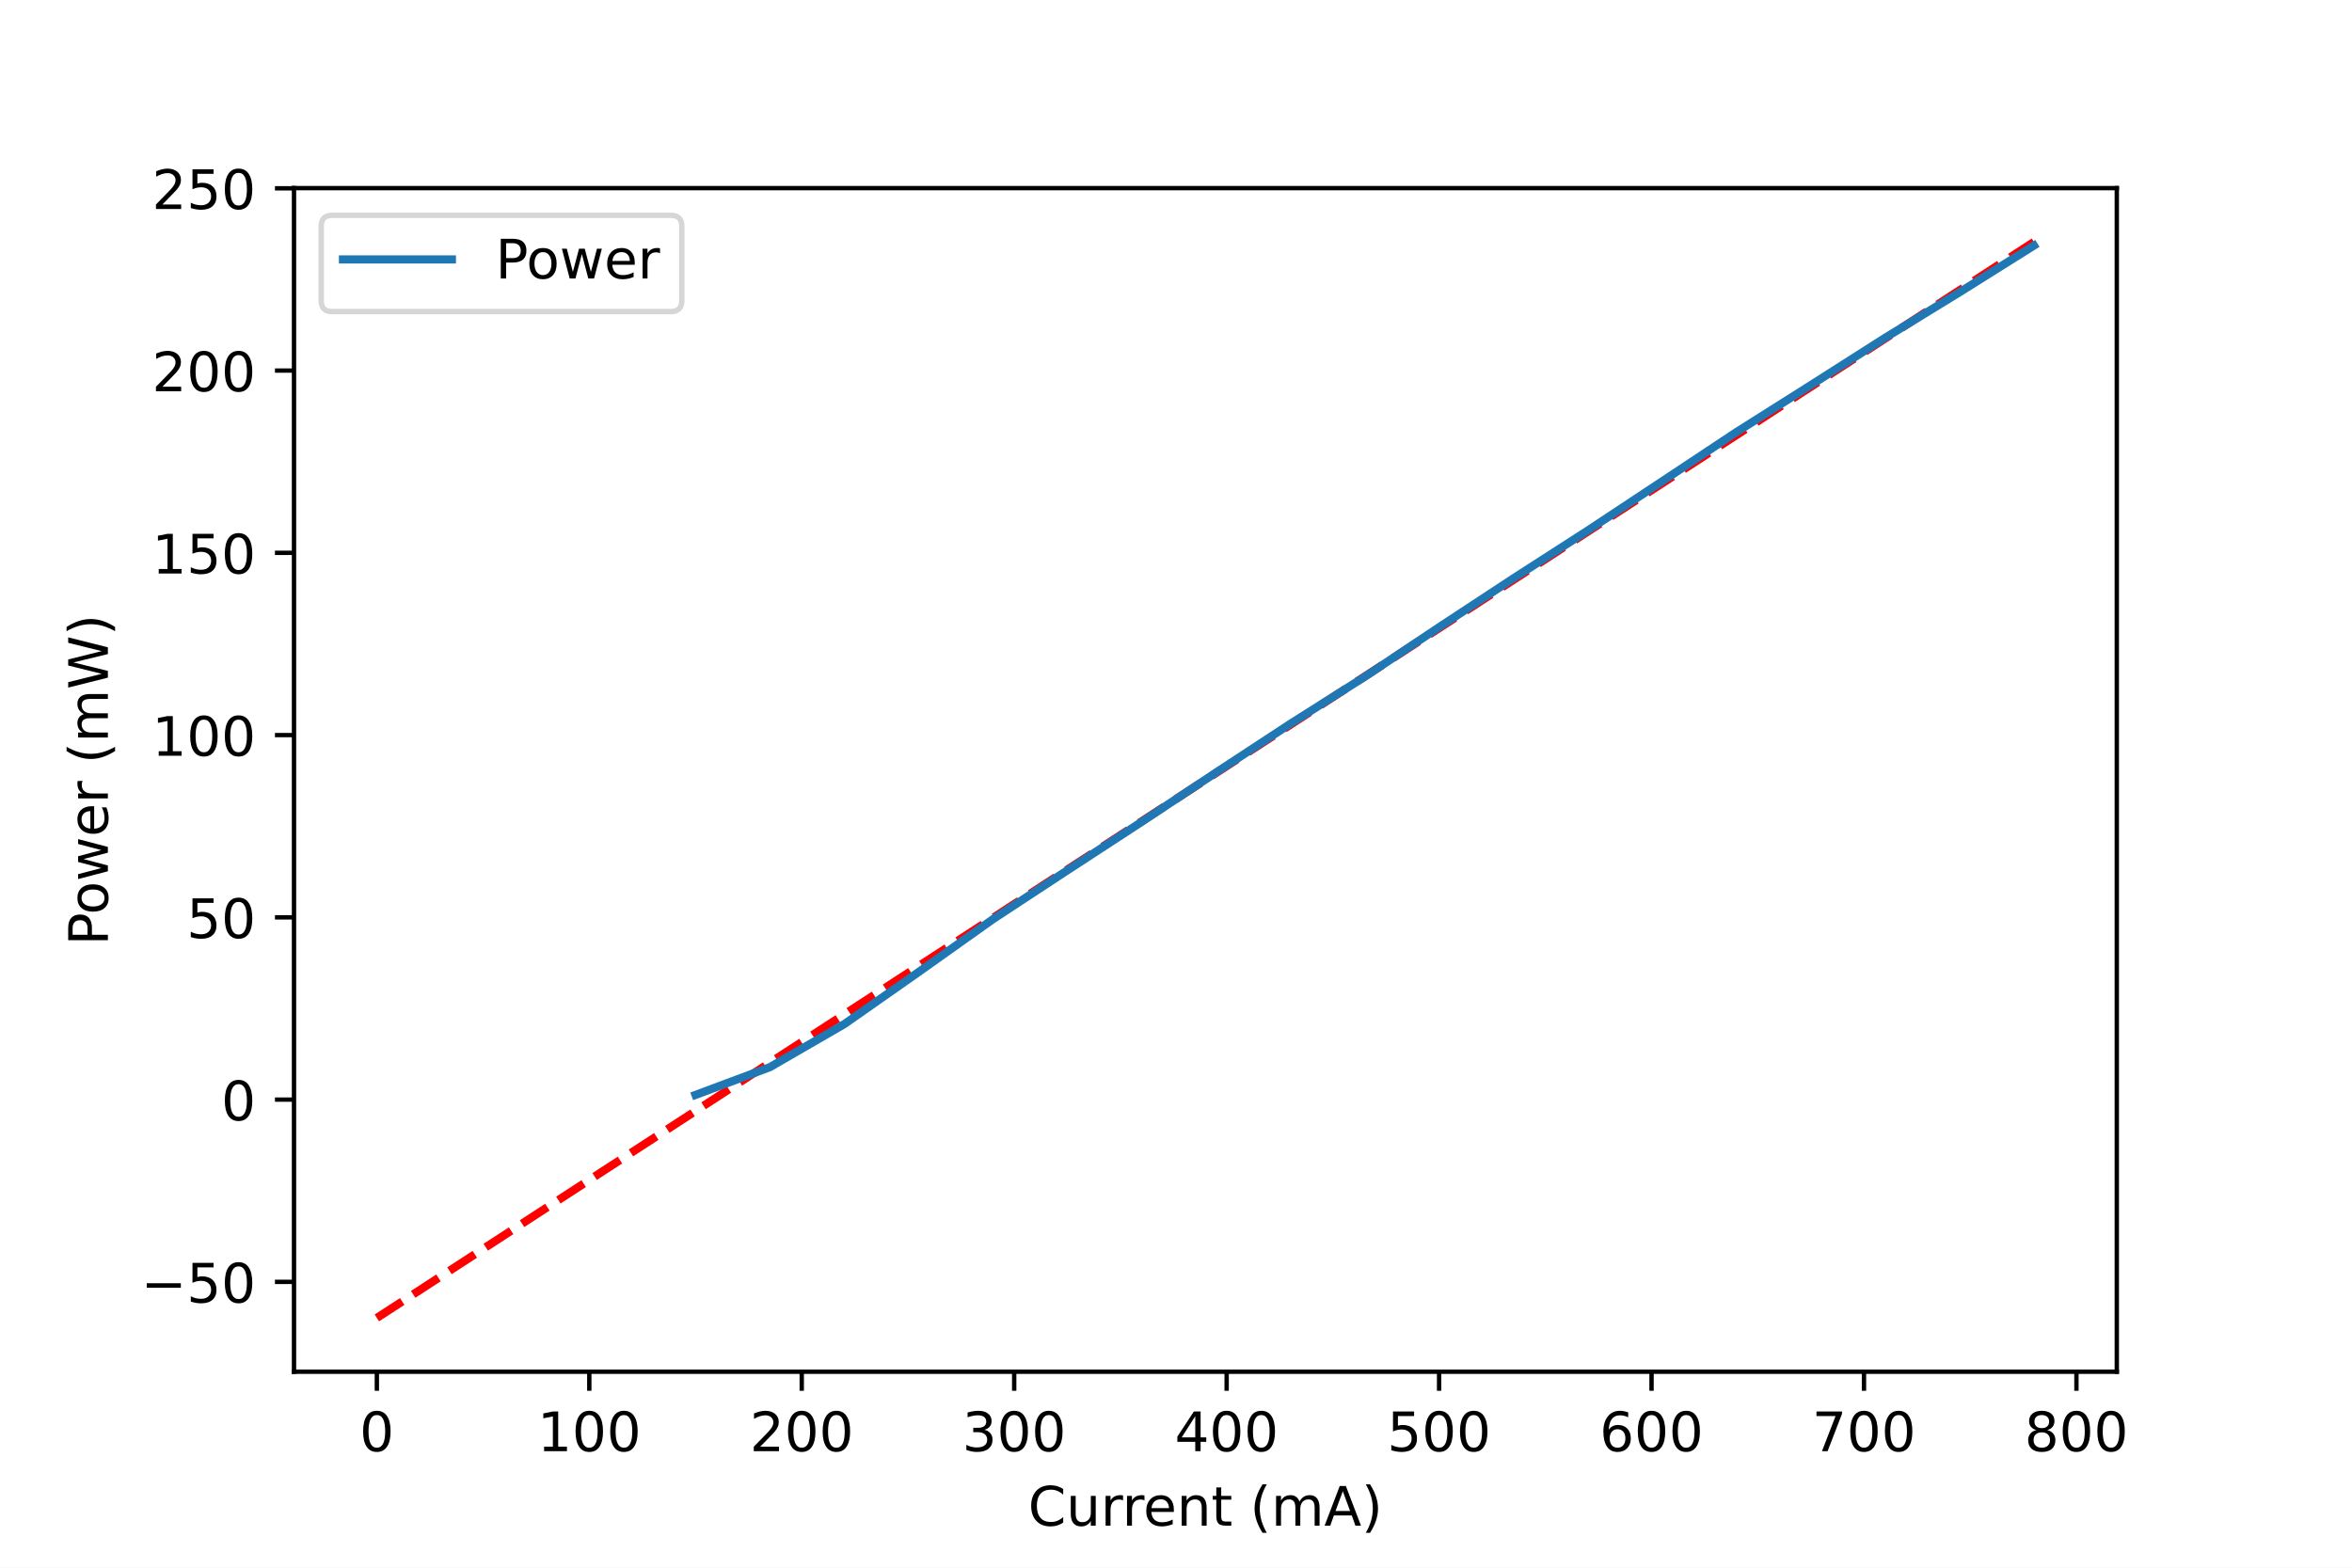
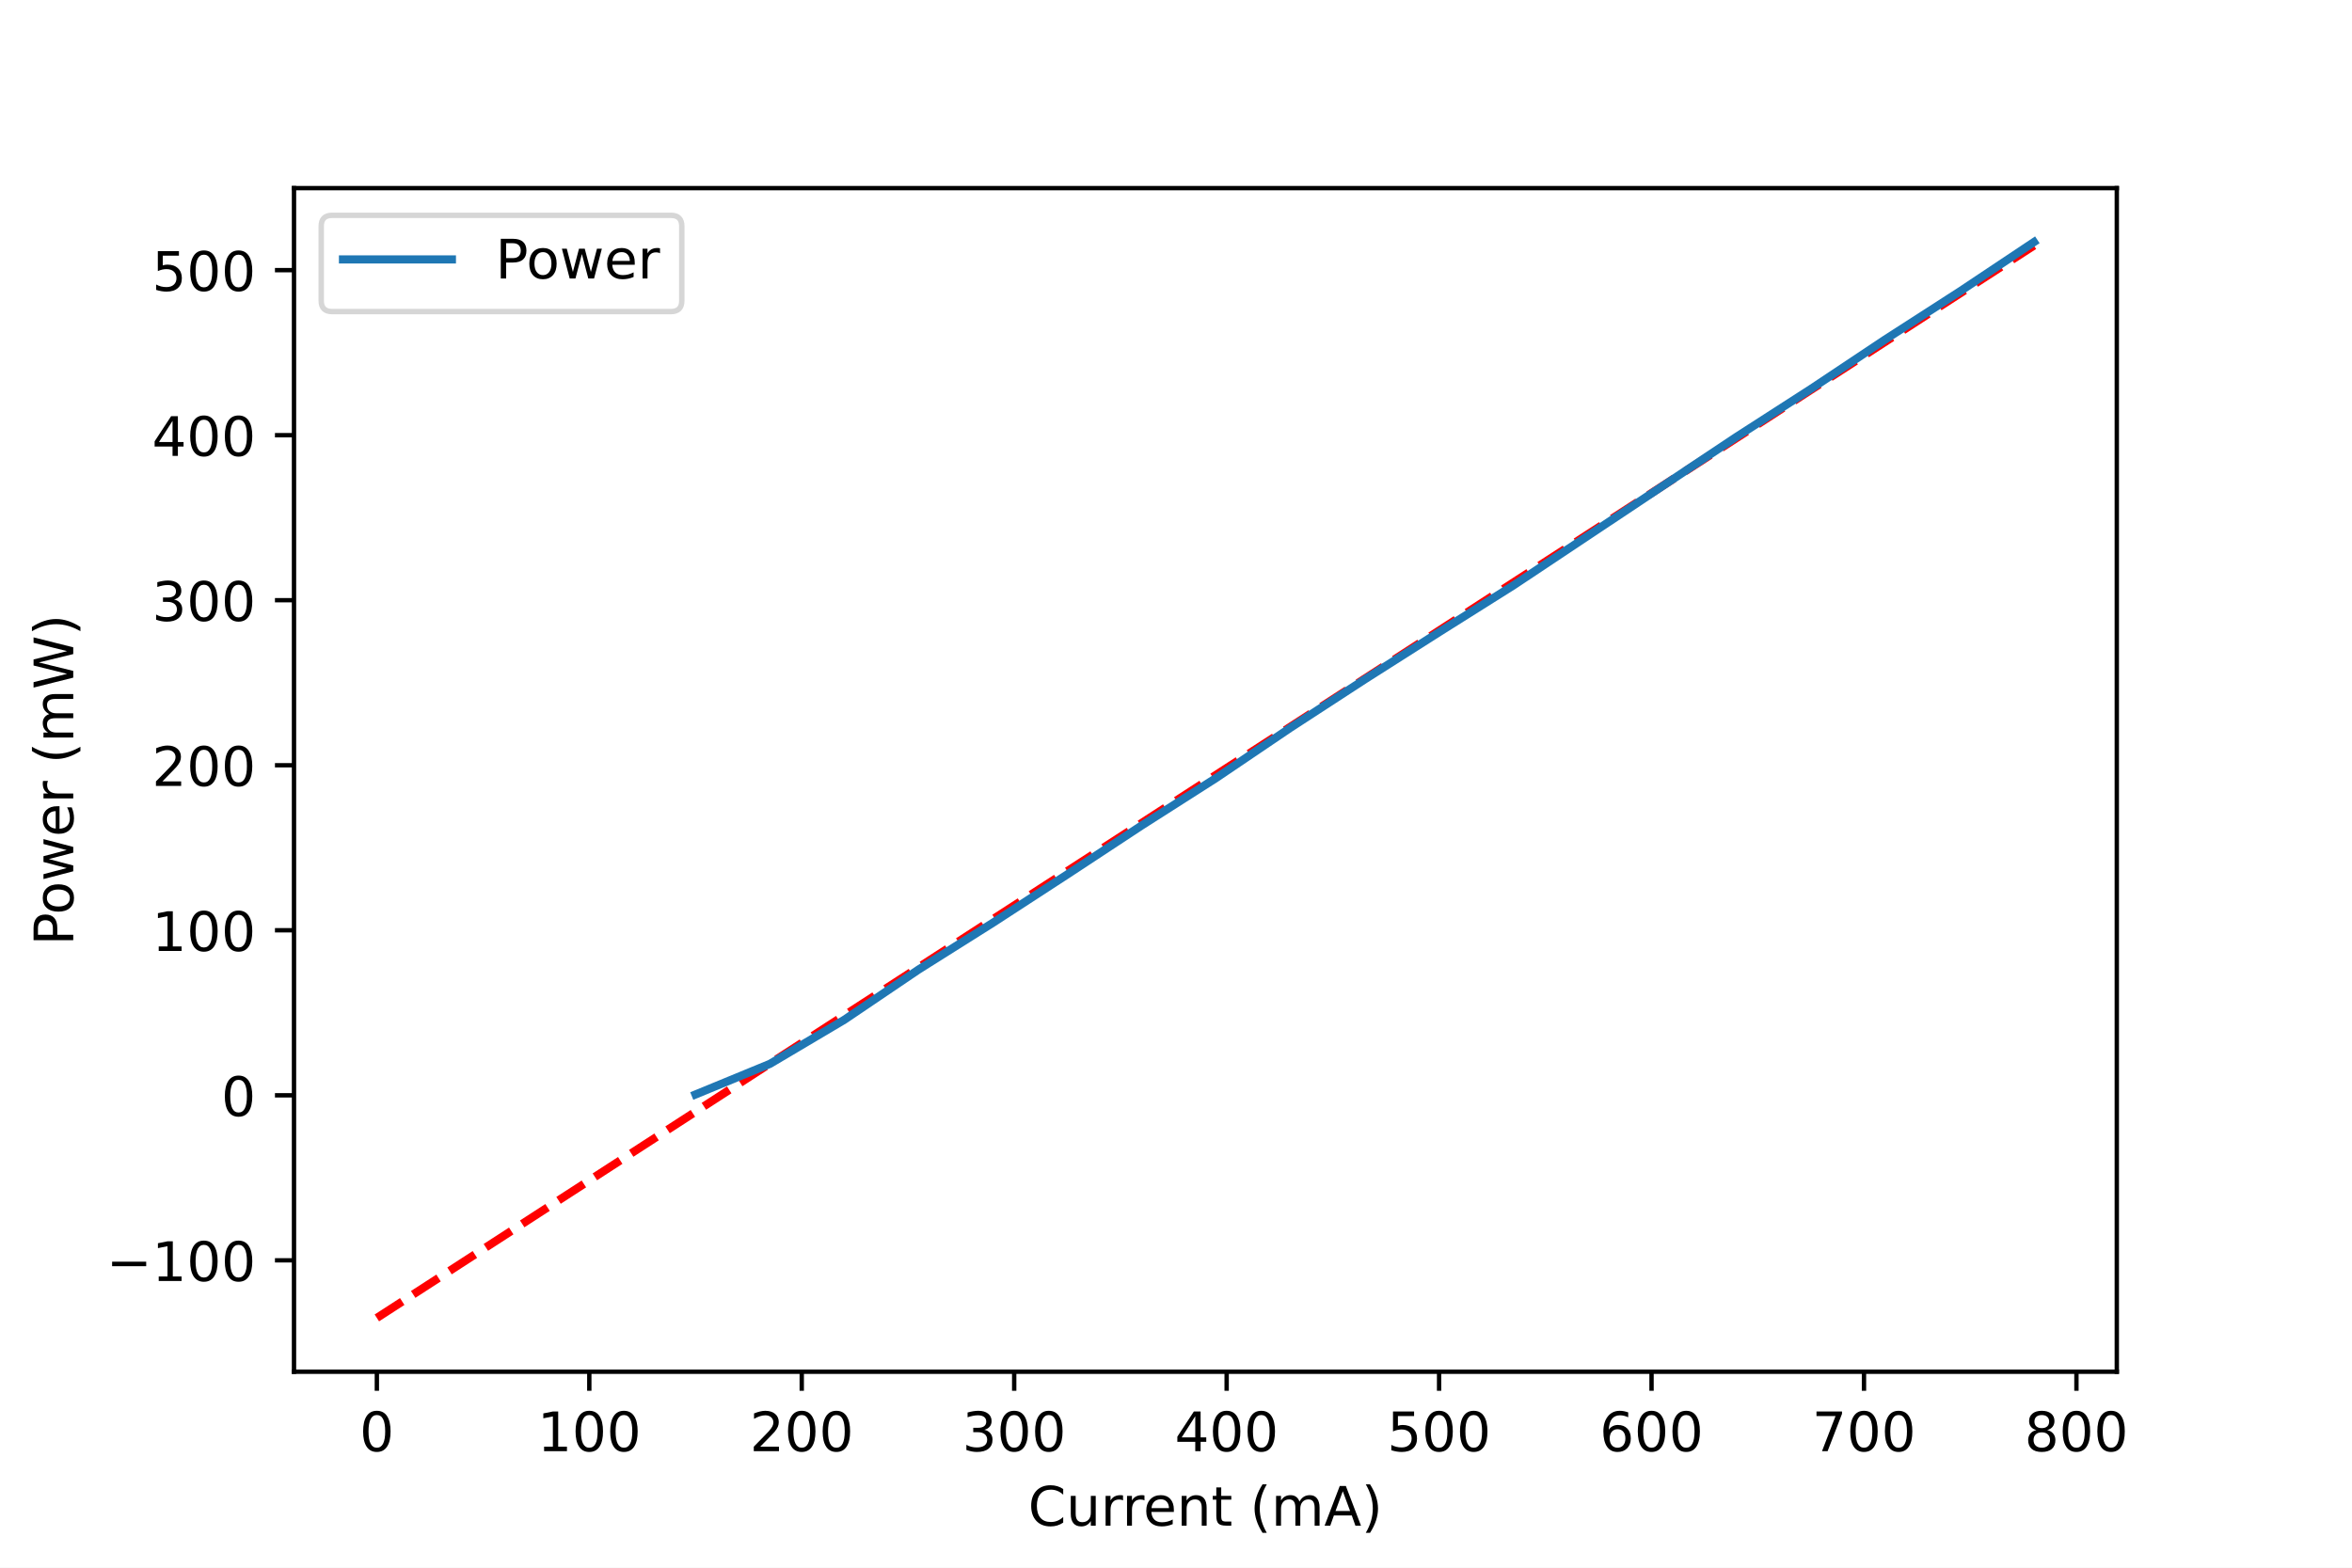
<svg xmlns="http://www.w3.org/2000/svg" xmlns:xlink="http://www.w3.org/1999/xlink" width="432pt" height="288pt" viewBox="0 0 432 288" version="1.1">
  <defs>
    <style type="text/css">*{stroke-linejoin: round; stroke-linecap: butt}</style>
  </defs>
  <g id="figure_1">
    <g id="patch_1">
      <path d="M 0 288  L 432 288  L 432 0  L 0 0  z " style="fill: #ffffff" />
    </g>
    <g id="axes_1">
      <g id="patch_2">
        <path d="M 54 252  L 388.8 252  L 388.8 34.56  L 54 34.56  z " style="fill: #ffffff" />
      </g>
      <g id="matplotlib.axis_1">
        <g id="xtick_1">
          <g id="line2d_1">
            <defs>
-               <path id="mfcd61e8015" d="M 0 0  L 0 3.5  " style="stroke: #000000; stroke-width: 0.8" />
+               <path id="ma214147f30" d="M 0 0  L 0 3.5  " style="stroke: #000000; stroke-width: 0.8" />
            </defs>
            <g>
-               <use xlink:href="#mfcd61e8015" x="69.218" y="252" style="stroke: #000000; stroke-width: 0.8" />
+               <use xlink:href="#ma214147f30" x="69.218" y="252" style="stroke: #000000; stroke-width: 0.8" />
            </g>
          </g>
          <g id="text_1">
            <g transform="translate(66.03693 266.5984)scale(0.1 -0.1)">
              <defs>
                <path id="DejaVuSans-30" d="M 2034 4250  Q 1547 4250 1301 3770  Q 1056 3291 1056 2328  Q 1056 1369 1301 889  Q 1547 409 2034 409  Q 2525 409 2770 889  Q 3016 1369 3016 2328  Q 3016 3291 2770 3770  Q 2525 4250 2034 4250  z M 2034 4750  Q 2819 4750 3233 4129  Q 3647 3509 3647 2328  Q 3647 1150 3233 529  Q 2819 -91 2034 -91  Q 1250 -91 836 529  Q 422 1150 422 2328  Q 422 3509 836 4129  Q 1250 4750 2034 4750  z " transform="scale(0.015625)" />
              </defs>
              <use xlink:href="#DejaVuSans-30" />
            </g>
          </g>
        </g>
        <g id="xtick_2">
          <g id="line2d_2">
            <g>
-               <use xlink:href="#mfcd61e8015" x="108.239" y="252" style="stroke: #000000; stroke-width: 0.8" />
+               <use xlink:href="#ma214147f30" x="108.239" y="252" style="stroke: #000000; stroke-width: 0.8" />
            </g>
          </g>
          <g id="text_2">
            <g transform="translate(98.69541 266.5984)scale(0.1 -0.1)">
              <defs>
                <path id="DejaVuSans-31" d="M 794 531  L 1825 531  L 1825 4091  L 703 3866  L 703 4441  L 1819 4666  L 2450 4666  L 2450 531  L 3481 531  L 3481 0  L 794 0  L 794 531  z " transform="scale(0.015625)" />
              </defs>
              <use xlink:href="#DejaVuSans-31" />
              <use xlink:href="#DejaVuSans-30" x="63.623" />
              <use xlink:href="#DejaVuSans-30" x="127.246" />
            </g>
          </g>
        </g>
        <g id="xtick_3">
          <g id="line2d_3">
            <g>
-               <use xlink:href="#mfcd61e8015" x="147.26" y="252" style="stroke: #000000; stroke-width: 0.8" />
+               <use xlink:href="#ma214147f30" x="147.26" y="252" style="stroke: #000000; stroke-width: 0.8" />
            </g>
          </g>
          <g id="text_3">
            <g transform="translate(137.7164 266.5984)scale(0.1 -0.1)">
              <defs>
                <path id="DejaVuSans-32" d="M 1228 531  L 3431 531  L 3431 0  L 469 0  L 469 531  Q 828 903 1448 1529  Q 2069 2156 2228 2338  Q 2531 2678 2651 2914  Q 2772 3150 2772 3378  Q 2772 3750 2511 3984  Q 2250 4219 1831 4219  Q 1534 4219 1204 4116  Q 875 4013 500 3803  L 500 4441  Q 881 4594 1212 4672  Q 1544 4750 1819 4750  Q 2544 4750 2975 4387  Q 3406 4025 3406 3419  Q 3406 3131 3298 2873  Q 3191 2616 2906 2266  Q 2828 2175 2409 1742  Q 1991 1309 1228 531  z " transform="scale(0.015625)" />
              </defs>
              <use xlink:href="#DejaVuSans-32" />
              <use xlink:href="#DejaVuSans-30" x="63.623" />
              <use xlink:href="#DejaVuSans-30" x="127.246" />
            </g>
          </g>
        </g>
        <g id="xtick_4">
          <g id="line2d_4">
            <g>
-               <use xlink:href="#mfcd61e8015" x="186.281" y="252" style="stroke: #000000; stroke-width: 0.8" />
+               <use xlink:href="#ma214147f30" x="186.281" y="252" style="stroke: #000000; stroke-width: 0.8" />
            </g>
          </g>
          <g id="text_4">
            <g transform="translate(176.7374 266.5984)scale(0.1 -0.1)">
              <defs>
                <path id="DejaVuSans-33" d="M 2597 2516  Q 3050 2419 3304 2112  Q 3559 1806 3559 1356  Q 3559 666 3084 287  Q 2609 -91 1734 -91  Q 1441 -91 1130 -33  Q 819 25 488 141  L 488 750  Q 750 597 1062 519  Q 1375 441 1716 441  Q 2309 441 2620 675  Q 2931 909 2931 1356  Q 2931 1769 2642 2001  Q 2353 2234 1838 2234  L 1294 2234  L 1294 2753  L 1863 2753  Q 2328 2753 2575 2939  Q 2822 3125 2822 3475  Q 2822 3834 2567 4026  Q 2313 4219 1838 4219  Q 1578 4219 1281 4162  Q 984 4106 628 3988  L 628 4550  Q 988 4650 1302 4700  Q 1616 4750 1894 4750  Q 2613 4750 3031 4423  Q 3450 4097 3450 3541  Q 3450 3153 3228 2886  Q 3006 2619 2597 2516  z " transform="scale(0.015625)" />
              </defs>
              <use xlink:href="#DejaVuSans-33" />
              <use xlink:href="#DejaVuSans-30" x="63.623" />
              <use xlink:href="#DejaVuSans-30" x="127.246" />
            </g>
          </g>
        </g>
        <g id="xtick_5">
          <g id="line2d_5">
            <g>
-               <use xlink:href="#mfcd61e8015" x="225.302" y="252" style="stroke: #000000; stroke-width: 0.8" />
+               <use xlink:href="#ma214147f30" x="225.302" y="252" style="stroke: #000000; stroke-width: 0.8" />
            </g>
          </g>
          <g id="text_5">
            <g transform="translate(215.7583 266.5984)scale(0.1 -0.1)">
              <defs>
                <path id="DejaVuSans-34" d="M 2419 4116  L 825 1625  L 2419 1625  L 2419 4116  z M 2253 4666  L 3047 4666  L 3047 1625  L 3713 1625  L 3713 1100  L 3047 1100  L 3047 0  L 2419 0  L 2419 1100  L 313 1100  L 313 1709  L 2253 4666  z " transform="scale(0.015625)" />
              </defs>
              <use xlink:href="#DejaVuSans-34" />
              <use xlink:href="#DejaVuSans-30" x="63.623" />
              <use xlink:href="#DejaVuSans-30" x="127.246" />
            </g>
          </g>
        </g>
        <g id="xtick_6">
          <g id="line2d_6">
            <g>
-               <use xlink:href="#mfcd61e8015" x="264.323" y="252" style="stroke: #000000; stroke-width: 0.8" />
+               <use xlink:href="#ma214147f30" x="264.323" y="252" style="stroke: #000000; stroke-width: 0.8" />
            </g>
          </g>
          <g id="text_6">
            <g transform="translate(254.7793 266.5984)scale(0.1 -0.1)">
              <defs>
                <path id="DejaVuSans-35" d="M 691 4666  L 3169 4666  L 3169 4134  L 1269 4134  L 1269 2991  Q 1406 3038 1543 3061  Q 1681 3084 1819 3084  Q 2600 3084 3056 2656  Q 3513 2228 3513 1497  Q 3513 744 3044 326  Q 2575 -91 1722 -91  Q 1428 -91 1123 -41  Q 819 9 494 109  L 494 744  Q 775 591 1075 516  Q 1375 441 1709 441  Q 2250 441 2565 725  Q 2881 1009 2881 1497  Q 2881 1984 2565 2268  Q 2250 2553 1709 2553  Q 1456 2553 1204 2497  Q 953 2441 691 2322  L 691 4666  z " transform="scale(0.015625)" />
              </defs>
              <use xlink:href="#DejaVuSans-35" />
              <use xlink:href="#DejaVuSans-30" x="63.623" />
              <use xlink:href="#DejaVuSans-30" x="127.246" />
            </g>
          </g>
        </g>
        <g id="xtick_7">
          <g id="line2d_7">
            <g>
-               <use xlink:href="#mfcd61e8015" x="303.344" y="252" style="stroke: #000000; stroke-width: 0.8" />
+               <use xlink:href="#ma214147f30" x="303.344" y="252" style="stroke: #000000; stroke-width: 0.8" />
            </g>
          </g>
          <g id="text_7">
            <g transform="translate(293.8003 266.5984)scale(0.1 -0.1)">
              <defs>
                <path id="DejaVuSans-36" d="M 2113 2584  Q 1688 2584 1439 2293  Q 1191 2003 1191 1497  Q 1191 994 1439 701  Q 1688 409 2113 409  Q 2538 409 2786 701  Q 3034 994 3034 1497  Q 3034 2003 2786 2293  Q 2538 2584 2113 2584  z M 3366 4563  L 3366 3988  Q 3128 4100 2886 4159  Q 2644 4219 2406 4219  Q 1781 4219 1451 3797  Q 1122 3375 1075 2522  Q 1259 2794 1537 2939  Q 1816 3084 2150 3084  Q 2853 3084 3261 2657  Q 3669 2231 3669 1497  Q 3669 778 3244 343  Q 2819 -91 2113 -91  Q 1303 -91 875 529  Q 447 1150 447 2328  Q 447 3434 972 4092  Q 1497 4750 2381 4750  Q 2619 4750 2861 4703  Q 3103 4656 3366 4563  z " transform="scale(0.015625)" />
              </defs>
              <use xlink:href="#DejaVuSans-36" />
              <use xlink:href="#DejaVuSans-30" x="63.623" />
              <use xlink:href="#DejaVuSans-30" x="127.246" />
            </g>
          </g>
        </g>
        <g id="xtick_8">
          <g id="line2d_8">
            <g>
-               <use xlink:href="#mfcd61e8015" x="342.365" y="252" style="stroke: #000000; stroke-width: 0.8" />
+               <use xlink:href="#ma214147f30" x="342.365" y="252" style="stroke: #000000; stroke-width: 0.8" />
            </g>
          </g>
          <g id="text_8">
            <g transform="translate(332.8213 266.5984)scale(0.1 -0.1)">
              <defs>
                <path id="DejaVuSans-37" d="M 525 4666  L 3525 4666  L 3525 4397  L 1831 0  L 1172 0  L 2766 4134  L 525 4134  L 525 4666  z " transform="scale(0.015625)" />
              </defs>
              <use xlink:href="#DejaVuSans-37" />
              <use xlink:href="#DejaVuSans-30" x="63.623" />
              <use xlink:href="#DejaVuSans-30" x="127.246" />
            </g>
          </g>
        </g>
        <g id="xtick_9">
          <g id="line2d_9">
            <g>
-               <use xlink:href="#mfcd61e8015" x="381.386" y="252" style="stroke: #000000; stroke-width: 0.8" />
+               <use xlink:href="#ma214147f30" x="381.386" y="252" style="stroke: #000000; stroke-width: 0.8" />
            </g>
          </g>
          <g id="text_9">
            <g transform="translate(371.8423 266.5984)scale(0.1 -0.1)">
              <defs>
                <path id="DejaVuSans-38" d="M 2034 2216  Q 1584 2216 1326 1975  Q 1069 1734 1069 1313  Q 1069 891 1326 650  Q 1584 409 2034 409  Q 2484 409 2743 651  Q 3003 894 3003 1313  Q 3003 1734 2745 1975  Q 2488 2216 2034 2216  z M 1403 2484  Q 997 2584 770 2862  Q 544 3141 544 3541  Q 544 4100 942 4425  Q 1341 4750 2034 4750  Q 2731 4750 3128 4425  Q 3525 4100 3525 3541  Q 3525 3141 3298 2862  Q 3072 2584 2669 2484  Q 3125 2378 3379 2068  Q 3634 1759 3634 1313  Q 3634 634 3220 271  Q 2806 -91 2034 -91  Q 1263 -91 848 271  Q 434 634 434 1313  Q 434 1759 690 2068  Q 947 2378 1403 2484  z M 1172 3481  Q 1172 3119 1398 2916  Q 1625 2713 2034 2713  Q 2441 2713 2670 2916  Q 2900 3119 2900 3481  Q 2900 3844 2670 4047  Q 2441 4250 2034 4250  Q 1625 4250 1398 4047  Q 1172 3844 1172 3481  z " transform="scale(0.015625)" />
              </defs>
              <use xlink:href="#DejaVuSans-38" />
              <use xlink:href="#DejaVuSans-30" x="63.623" />
              <use xlink:href="#DejaVuSans-30" x="127.246" />
            </g>
          </g>
        </g>
        <g id="text_10">
          <g transform="translate(188.8422 280.2766)scale(0.1 -0.1)">
            <defs>
              <path id="DejaVuSans-43" d="M 4122 4306  L 4122 3641  Q 3803 3938 3442 4084  Q 3081 4231 2675 4231  Q 1875 4231 1450 3742  Q 1025 3253 1025 2328  Q 1025 1406 1450 917  Q 1875 428 2675 428  Q 3081 428 3442 575  Q 3803 722 4122 1019  L 4122 359  Q 3791 134 3420 21  Q 3050 -91 2638 -91  Q 1578 -91 968 557  Q 359 1206 359 2328  Q 359 3453 968 4101  Q 1578 4750 2638 4750  Q 3056 4750 3426 4639  Q 3797 4528 4122 4306  z " transform="scale(0.015625)" />
              <path id="DejaVuSans-75" d="M 544 1381  L 544 3500  L 1119 3500  L 1119 1403  Q 1119 906 1312 657  Q 1506 409 1894 409  Q 2359 409 2629 706  Q 2900 1003 2900 1516  L 2900 3500  L 3475 3500  L 3475 0  L 2900 0  L 2900 538  Q 2691 219 2414 64  Q 2138 -91 1772 -91  Q 1169 -91 856 284  Q 544 659 544 1381  z M 1991 3584  L 1991 3584  z " transform="scale(0.015625)" />
              <path id="DejaVuSans-72" d="M 2631 2963  Q 2534 3019 2420 3045  Q 2306 3072 2169 3072  Q 1681 3072 1420 2755  Q 1159 2438 1159 1844  L 1159 0  L 581 0  L 581 3500  L 1159 3500  L 1159 2956  Q 1341 3275 1631 3429  Q 1922 3584 2338 3584  Q 2397 3584 2469 3576  Q 2541 3569 2628 3553  L 2631 2963  z " transform="scale(0.015625)" />
              <path id="DejaVuSans-65" d="M 3597 1894  L 3597 1613  L 953 1613  Q 991 1019 1311 708  Q 1631 397 2203 397  Q 2534 397 2845 478  Q 3156 559 3463 722  L 3463 178  Q 3153 47 2828 -22  Q 2503 -91 2169 -91  Q 1331 -91 842 396  Q 353 884 353 1716  Q 353 2575 817 3079  Q 1281 3584 2069 3584  Q 2775 3584 3186 3129  Q 3597 2675 3597 1894  z M 3022 2063  Q 3016 2534 2758 2815  Q 2500 3097 2075 3097  Q 1594 3097 1305 2825  Q 1016 2553 972 2059  L 3022 2063  z " transform="scale(0.015625)" />
              <path id="DejaVuSans-6e" d="M 3513 2113  L 3513 0  L 2938 0  L 2938 2094  Q 2938 2591 2744 2837  Q 2550 3084 2163 3084  Q 1697 3084 1428 2787  Q 1159 2491 1159 1978  L 1159 0  L 581 0  L 581 3500  L 1159 3500  L 1159 2956  Q 1366 3272 1645 3428  Q 1925 3584 2291 3584  Q 2894 3584 3203 3211  Q 3513 2838 3513 2113  z " transform="scale(0.015625)" />
              <path id="DejaVuSans-74" d="M 1172 4494  L 1172 3500  L 2356 3500  L 2356 3053  L 1172 3053  L 1172 1153  Q 1172 725 1289 603  Q 1406 481 1766 481  L 2356 481  L 2356 0  L 1766 0  Q 1100 0 847 248  Q 594 497 594 1153  L 594 3053  L 172 3053  L 172 3500  L 594 3500  L 594 4494  L 1172 4494  z " transform="scale(0.015625)" />
              <path id="DejaVuSans-20" transform="scale(0.015625)" />
              <path id="DejaVuSans-28" d="M 1984 4856  Q 1566 4138 1362 3434  Q 1159 2731 1159 2009  Q 1159 1288 1364 580  Q 1569 -128 1984 -844  L 1484 -844  Q 1016 -109 783 600  Q 550 1309 550 2009  Q 550 2706 781 3412  Q 1013 4119 1484 4856  L 1984 4856  z " transform="scale(0.015625)" />
              <path id="DejaVuSans-6d" d="M 3328 2828  Q 3544 3216 3844 3400  Q 4144 3584 4550 3584  Q 5097 3584 5394 3201  Q 5691 2819 5691 2113  L 5691 0  L 5113 0  L 5113 2094  Q 5113 2597 4934 2840  Q 4756 3084 4391 3084  Q 3944 3084 3684 2787  Q 3425 2491 3425 1978  L 3425 0  L 2847 0  L 2847 2094  Q 2847 2600 2669 2842  Q 2491 3084 2119 3084  Q 1678 3084 1418 2786  Q 1159 2488 1159 1978  L 1159 0  L 581 0  L 581 3500  L 1159 3500  L 1159 2956  Q 1356 3278 1631 3431  Q 1906 3584 2284 3584  Q 2666 3584 2933 3390  Q 3200 3197 3328 2828  z " transform="scale(0.015625)" />
              <path id="DejaVuSans-41" d="M 2188 4044  L 1331 1722  L 3047 1722  L 2188 4044  z M 1831 4666  L 2547 4666  L 4325 0  L 3669 0  L 3244 1197  L 1141 1197  L 716 0  L 50 0  L 1831 4666  z " transform="scale(0.015625)" />
              <path id="DejaVuSans-29" d="M 513 4856  L 1013 4856  Q 1481 4119 1714 3412  Q 1947 2706 1947 2009  Q 1947 1309 1714 600  Q 1481 -109 1013 -844  L 513 -844  Q 928 -128 1133 580  Q 1338 1288 1338 2009  Q 1338 2731 1133 3434  Q 928 4138 513 4856  z " transform="scale(0.015625)" />
            </defs>
            <use xlink:href="#DejaVuSans-43" />
            <use xlink:href="#DejaVuSans-75" x="69.824" />
            <use xlink:href="#DejaVuSans-72" x="133.203" />
            <use xlink:href="#DejaVuSans-72" x="172.566" />
            <use xlink:href="#DejaVuSans-65" x="211.43" />
            <use xlink:href="#DejaVuSans-6e" x="272.953" />
            <use xlink:href="#DejaVuSans-74" x="336.332" />
            <use xlink:href="#DejaVuSans-20" x="375.541" />
            <use xlink:href="#DejaVuSans-28" x="407.328" />
            <use xlink:href="#DejaVuSans-6d" x="446.342" />
            <use xlink:href="#DejaVuSans-41" x="543.754" />
            <use xlink:href="#DejaVuSans-29" x="612.162" />
          </g>
        </g>
      </g>
      <g id="matplotlib.axis_2">
        <g id="ytick_1">
          <g id="line2d_10">
            <defs>
-               <path id="m5d282acfea" d="M 0 0  L -3.5 0  " style="stroke: #000000; stroke-width: 0.8" />
+               <path id="mf715c7c4b7" d="M 0 0  L -3.5 0  " style="stroke: #000000; stroke-width: 0.8" />
            </defs>
            <g>
-               <use xlink:href="#m5d282acfea" x="54" y="235.493" style="stroke: #000000; stroke-width: 0.8" />
+               <use xlink:href="#mf715c7c4b7" x="54" y="231.535" style="stroke: #000000; stroke-width: 0.8" />
            </g>
          </g>
          <g id="text_11">
-             <g transform="translate(25.89531 239.2925)scale(0.1 -0.1)">
+             <g transform="translate(19.53281 235.3341)scale(0.1 -0.1)">
              <defs>
                <path id="DejaVuSans-2212" d="M 678 2272  L 4684 2272  L 4684 1741  L 678 1741  L 678 2272  z " transform="scale(0.015625)" />
              </defs>
              <use xlink:href="#DejaVuSans-2212" />
-               <use xlink:href="#DejaVuSans-35" x="83.789" />
+               <use xlink:href="#DejaVuSans-31" x="83.789" />
              <use xlink:href="#DejaVuSans-30" x="147.412" />
+               <use xlink:href="#DejaVuSans-30" x="211.035" />
            </g>
          </g>
        </g>
        <g id="ytick_2">
          <g id="line2d_11">
            <g>
-               <use xlink:href="#m5d282acfea" x="54" y="202.01" style="stroke: #000000; stroke-width: 0.8" />
+               <use xlink:href="#mf715c7c4b7" x="54" y="201.218" style="stroke: #000000; stroke-width: 0.8" />
            </g>
          </g>
          <g id="text_12">
-             <g transform="translate(40.6375 205.8096)scale(0.1 -0.1)">
+             <g transform="translate(40.6375 205.0169)scale(0.1 -0.1)">
              <use xlink:href="#DejaVuSans-30" />
            </g>
          </g>
        </g>
        <g id="ytick_3">
          <g id="line2d_12">
            <g>
-               <use xlink:href="#m5d282acfea" x="54" y="168.528" style="stroke: #000000; stroke-width: 0.8" />
+               <use xlink:href="#mf715c7c4b7" x="54" y="170.9" style="stroke: #000000; stroke-width: 0.8" />
            </g>
          </g>
          <g id="text_13">
-             <g transform="translate(34.275 172.3267)scale(0.1 -0.1)">
-               <use xlink:href="#DejaVuSans-35" />
-               <use xlink:href="#DejaVuSans-30" x="63.623" />
+             <g transform="translate(27.9125 174.6996)scale(0.1 -0.1)">
+               <use xlink:href="#DejaVuSans-31" />
+               <use xlink:href="#DejaVuSans-30" x="63.623" />
+               <use xlink:href="#DejaVuSans-30" x="127.246" />
            </g>
          </g>
        </g>
        <g id="ytick_4">
          <g id="line2d_13">
            <g>
-               <use xlink:href="#m5d282acfea" x="54" y="135.045" style="stroke: #000000; stroke-width: 0.8" />
+               <use xlink:href="#mf715c7c4b7" x="54" y="140.583" style="stroke: #000000; stroke-width: 0.8" />
            </g>
          </g>
          <g id="text_14">
-             <g transform="translate(27.9125 138.8438)scale(0.1 -0.1)">
-               <use xlink:href="#DejaVuSans-31" />
+             <g transform="translate(27.9125 144.3824)scale(0.1 -0.1)">
+               <use xlink:href="#DejaVuSans-32" />
              <use xlink:href="#DejaVuSans-30" x="63.623" />
              <use xlink:href="#DejaVuSans-30" x="127.246" />
            </g>
          </g>
        </g>
        <g id="ytick_5">
          <g id="line2d_14">
            <g>
-               <use xlink:href="#m5d282acfea" x="54" y="101.562" style="stroke: #000000; stroke-width: 0.8" />
+               <use xlink:href="#mf715c7c4b7" x="54" y="110.266" style="stroke: #000000; stroke-width: 0.8" />
            </g>
          </g>
          <g id="text_15">
-             <g transform="translate(27.9125 105.3609)scale(0.1 -0.1)">
-               <use xlink:href="#DejaVuSans-31" />
-               <use xlink:href="#DejaVuSans-35" x="63.623" />
+             <g transform="translate(27.9125 114.0652)scale(0.1 -0.1)">
+               <use xlink:href="#DejaVuSans-33" />
+               <use xlink:href="#DejaVuSans-30" x="63.623" />
              <use xlink:href="#DejaVuSans-30" x="127.246" />
            </g>
          </g>
        </g>
        <g id="ytick_6">
          <g id="line2d_15">
            <g>
-               <use xlink:href="#m5d282acfea" x="54" y="68.079" style="stroke: #000000; stroke-width: 0.8" />
+               <use xlink:href="#mf715c7c4b7" x="54" y="79.949" style="stroke: #000000; stroke-width: 0.8" />
            </g>
          </g>
          <g id="text_16">
-             <g transform="translate(27.9125 71.87803)scale(0.1 -0.1)">
-               <use xlink:href="#DejaVuSans-32" />
+             <g transform="translate(27.9125 83.74792)scale(0.1 -0.1)">
+               <use xlink:href="#DejaVuSans-34" />
              <use xlink:href="#DejaVuSans-30" x="63.623" />
              <use xlink:href="#DejaVuSans-30" x="127.246" />
            </g>
          </g>
        </g>
        <g id="ytick_7">
          <g id="line2d_16">
            <g>
-               <use xlink:href="#m5d282acfea" x="54" y="34.596" style="stroke: #000000; stroke-width: 0.8" />
+               <use xlink:href="#mf715c7c4b7" x="54" y="49.631" style="stroke: #000000; stroke-width: 0.8" />
            </g>
          </g>
          <g id="text_17">
-             <g transform="translate(27.9125 38.39513)scale(0.1 -0.1)">
-               <use xlink:href="#DejaVuSans-32" />
-               <use xlink:href="#DejaVuSans-35" x="63.623" />
+             <g transform="translate(27.9125 53.43068)scale(0.1 -0.1)">
+               <use xlink:href="#DejaVuSans-35" />
+               <use xlink:href="#DejaVuSans-30" x="63.623" />
              <use xlink:href="#DejaVuSans-30" x="127.246" />
            </g>
          </g>
        </g>
        <g id="text_18">
-           <g transform="translate(19.81563 173.6987)rotate(-90)scale(0.1 -0.1)">
+           <g transform="translate(13.45312 173.6987)rotate(-90)scale(0.1 -0.1)">
            <defs>
              <path id="DejaVuSans-50" d="M 1259 4147  L 1259 2394  L 2053 2394  Q 2494 2394 2734 2622  Q 2975 2850 2975 3272  Q 2975 3691 2734 3919  Q 2494 4147 2053 4147  L 1259 4147  z M 628 4666  L 2053 4666  Q 2838 4666 3239 4311  Q 3641 3956 3641 3272  Q 3641 2581 3239 2228  Q 2838 1875 2053 1875  L 1259 1875  L 1259 0  L 628 0  L 628 4666  z " transform="scale(0.015625)" />
              <path id="DejaVuSans-6f" d="M 1959 3097  Q 1497 3097 1228 2736  Q 959 2375 959 1747  Q 959 1119 1226 758  Q 1494 397 1959 397  Q 2419 397 2687 759  Q 2956 1122 2956 1747  Q 2956 2369 2687 2733  Q 2419 3097 1959 3097  z M 1959 3584  Q 2709 3584 3137 3096  Q 3566 2609 3566 1747  Q 3566 888 3137 398  Q 2709 -91 1959 -91  Q 1206 -91 779 398  Q 353 888 353 1747  Q 353 2609 779 3096  Q 1206 3584 1959 3584  z " transform="scale(0.015625)" />
              <path id="DejaVuSans-77" d="M 269 3500  L 844 3500  L 1563 769  L 2278 3500  L 2956 3500  L 3675 769  L 4391 3500  L 4966 3500  L 4050 0  L 3372 0  L 2619 2869  L 1863 0  L 1184 0  L 269 3500  z " transform="scale(0.015625)" />
              <path id="DejaVuSans-57" d="M 213 4666  L 850 4666  L 1831 722  L 2809 4666  L 3519 4666  L 4500 722  L 5478 4666  L 6119 4666  L 4947 0  L 4153 0  L 3169 4050  L 2175 0  L 1381 0  L 213 4666  z " transform="scale(0.015625)" />
            </defs>
            <use xlink:href="#DejaVuSans-50" />
            <use xlink:href="#DejaVuSans-6f" x="56.678" />
            <use xlink:href="#DejaVuSans-77" x="117.859" />
            <use xlink:href="#DejaVuSans-65" x="199.646" />
            <use xlink:href="#DejaVuSans-72" x="261.17" />
            <use xlink:href="#DejaVuSans-20" x="302.283" />
            <use xlink:href="#DejaVuSans-28" x="334.07" />
            <use xlink:href="#DejaVuSans-6d" x="373.084" />
            <use xlink:href="#DejaVuSans-57" x="470.496" />
            <use xlink:href="#DejaVuSans-29" x="569.373" />
          </g>
        </g>
      </g>
      <g id="LineCollection_1">
-         <path d="M 127.75 201.166  L 127.75 201.127  " clip-path="url(#pc3f67fee15)" style="fill: none; stroke: #1f77b4; stroke-width: 1.5" />
-         <path d="M 141.407 196.054  L 141.407 196.038  " clip-path="url(#pc3f67fee15)" style="fill: none; stroke: #1f77b4; stroke-width: 1.5" />
-         <path d="M 155.064 188.151  L 155.064 188.143  " clip-path="url(#pc3f67fee15)" style="fill: none; stroke: #1f77b4; stroke-width: 1.5" />
-         <path d="M 168.722 178.572  L 168.722 178.572  " clip-path="url(#pc3f67fee15)" style="fill: none; stroke: #1f77b4; stroke-width: 1.5" />
-         <path d="M 182.379 168.862  L 182.379 168.862  " clip-path="url(#pc3f67fee15)" style="fill: none; stroke: #1f77b4; stroke-width: 1.5" />
-         <path d="M 196.036 159.889  L 196.036 159.889  " clip-path="url(#pc3f67fee15)" style="fill: none; stroke: #1f77b4; stroke-width: 1.5" />
-         <path d="M 209.694 150.982  L 209.694 150.982  " clip-path="url(#pc3f67fee15)" style="fill: none; stroke: #1f77b4; stroke-width: 1.5" />
-         <path d="M 223.351 142.146  L 223.351 141.705  " clip-path="url(#pc3f67fee15)" style="fill: none; stroke: #1f77b4; stroke-width: 1.5" />
-         <path d="M 237.008 132.969  L 237.008 132.969  " clip-path="url(#pc3f67fee15)" style="fill: none; stroke: #1f77b4; stroke-width: 1.5" />
-         <path d="M 250.666 124.33  L 250.666 124.33  " clip-path="url(#pc3f67fee15)" style="fill: none; stroke: #1f77b4; stroke-width: 1.5" />
-         <path d="M 264.323 115.223  L 264.323 115.223  " clip-path="url(#pc3f67fee15)" style="fill: none; stroke: #1f77b4; stroke-width: 1.5" />
-         <path d="M 277.98 106.249  L 277.98 106.249  " clip-path="url(#pc3f67fee15)" style="fill: none; stroke: #1f77b4; stroke-width: 1.5" />
-         <path d="M 291.638 97.485  L 291.638 97.436  " clip-path="url(#pc3f67fee15)" style="fill: none; stroke: #1f77b4; stroke-width: 1.5" />
-         <path d="M 305.295 88.672  L 305.295 88.18  " clip-path="url(#pc3f67fee15)" style="fill: none; stroke: #1f77b4; stroke-width: 1.5" />
-         <path d="M 318.952 79.399  L 318.952 79.349  " clip-path="url(#pc3f67fee15)" style="fill: none; stroke: #1f77b4; stroke-width: 1.5" />
-         <path d="M 332.61 70.77  L 332.61 70.722  " clip-path="url(#pc3f67fee15)" style="fill: none; stroke: #1f77b4; stroke-width: 1.5" />
-         <path d="M 346.267 62.059  L 346.267 62.036  " clip-path="url(#pc3f67fee15)" style="fill: none; stroke: #1f77b4; stroke-width: 1.5" />
-         <path d="M 359.924 53.684  L 359.924 53.68  " clip-path="url(#pc3f67fee15)" style="fill: none; stroke: #1f77b4; stroke-width: 1.5" />
-         <path d="M 373.582 45.11  L 373.582 45.11  " clip-path="url(#pc3f67fee15)" style="fill: none; stroke: #1f77b4; stroke-width: 1.5" />
+         <path d="M 127.75 201.067  L 127.75 201.065  " clip-path="url(#pa2fb1bfe45)" style="fill: none; stroke: #1f77b4; stroke-width: 1.5" />
+         <path d="M 141.407 195.481  L 141.407 195.407  " clip-path="url(#pa2fb1bfe45)" style="fill: none; stroke: #1f77b4; stroke-width: 1.5" />
+         <path d="M 155.064 187.372  L 155.064 187.329  " clip-path="url(#pa2fb1bfe45)" style="fill: none; stroke: #1f77b4; stroke-width: 1.5" />
+         <path d="M 168.722 178.116  L 168.722 178.116  " clip-path="url(#pa2fb1bfe45)" style="fill: none; stroke: #1f77b4; stroke-width: 1.5" />
+         <path d="M 182.379 169.533  L 182.379 169.504  " clip-path="url(#pa2fb1bfe45)" style="fill: none; stroke: #1f77b4; stroke-width: 1.5" />
+         <path d="M 196.036 160.878  L 196.036 160.397  " clip-path="url(#pa2fb1bfe45)" style="fill: none; stroke: #1f77b4; stroke-width: 1.5" />
+         <path d="M 209.694 151.649  L 209.694 151.649  " clip-path="url(#pa2fb1bfe45)" style="fill: none; stroke: #1f77b4; stroke-width: 1.5" />
+         <path d="M 223.351 142.951  L 223.351 142.924  " clip-path="url(#pa2fb1bfe45)" style="fill: none; stroke: #1f77b4; stroke-width: 1.5" />
+         <path d="M 237.008 133.701  L 237.008 133.701  " clip-path="url(#pa2fb1bfe45)" style="fill: none; stroke: #1f77b4; stroke-width: 1.5" />
+         <path d="M 250.666 124.822  L 250.666 124.801  " clip-path="url(#pa2fb1bfe45)" style="fill: none; stroke: #1f77b4; stroke-width: 1.5" />
+         <path d="M 264.323 116.366  L 264.323 115.897  " clip-path="url(#pa2fb1bfe45)" style="fill: none; stroke: #1f77b4; stroke-width: 1.5" />
+         <path d="M 277.98 107.537  L 277.98 107.537  " clip-path="url(#pa2fb1bfe45)" style="fill: none; stroke: #1f77b4; stroke-width: 1.5" />
+         <path d="M 291.638 98.442  L 291.638 98.442  " clip-path="url(#pa2fb1bfe45)" style="fill: none; stroke: #1f77b4; stroke-width: 1.5" />
+         <path d="M 305.295 89.347  L 305.295 89.347  " clip-path="url(#pa2fb1bfe45)" style="fill: none; stroke: #1f77b4; stroke-width: 1.5" />
+         <path d="M 318.952 80.252  L 318.952 80.252  " clip-path="url(#pa2fb1bfe45)" style="fill: none; stroke: #1f77b4; stroke-width: 1.5" />
+         <path d="M 332.61 71.46  L 332.61 71.46  " clip-path="url(#pa2fb1bfe45)" style="fill: none; stroke: #1f77b4; stroke-width: 1.5" />
+         <path d="M 346.267 62.365  L 346.267 62.365  " clip-path="url(#pa2fb1bfe45)" style="fill: none; stroke: #1f77b4; stroke-width: 1.5" />
+         <path d="M 359.924 53.573  L 359.924 53.573  " clip-path="url(#pa2fb1bfe45)" style="fill: none; stroke: #1f77b4; stroke-width: 1.5" />
+         <path d="M 373.582 44.496  L 373.582 44.444  " clip-path="url(#pa2fb1bfe45)" style="fill: none; stroke: #1f77b4; stroke-width: 1.5" />
      </g>
      <g id="line2d_17">
-         <path d="M 69.218 242.116  L 72.293 240.12  L 75.367 238.123  L 78.441 236.126  L 81.516 234.13  L 84.59 232.133  L 87.664 230.136  L 90.739 228.14  L 93.813 226.143  L 96.888 224.146  L 99.962 222.149  L 103.036 220.153  L 106.111 218.156  L 109.185 216.159  L 112.26 214.163  L 115.334 212.166  L 118.408 210.169  L 121.483 208.173  L 124.557 206.176  L 127.631 204.179  L 130.706 202.182  L 133.78 200.186  L 136.855 198.189  L 139.929 196.192  L 143.003 194.196  L 146.078 192.199  L 149.152 190.202  L 152.226 188.206  L 155.301 186.209  L 158.375 184.212  L 161.45 182.216  L 164.524 180.219  L 167.598 178.222  L 170.673 176.225  L 173.747 174.229  L 176.821 172.232  L 179.896 170.235  L 182.97 168.239  L 186.045 166.242  L 189.119 164.245  L 192.193 162.249  L 195.268 160.252  L 198.342 158.255  L 201.417 156.259  L 204.491 154.262  L 207.565 152.265  L 210.64 150.268  L 213.714 148.272  L 216.788 146.275  L 219.863 144.278  L 222.937 142.282  L 226.012 140.285  L 229.086 138.288  L 232.16 136.292  L 235.235 134.295  L 238.309 132.298  L 241.383 130.301  L 244.458 128.305  L 247.532 126.308  L 250.607 124.311  L 253.681 122.315  L 256.755 120.318  L 259.83 118.321  L 262.904 116.325  L 265.979 114.328  L 269.053 112.331  L 272.127 110.335  L 275.202 108.338  L 278.276 106.341  L 281.35 104.344  L 284.425 102.348  L 287.499 100.351  L 290.574 98.354  L 293.648 96.358  L 296.722 94.361  L 299.797 92.364  L 302.871 90.368  L 305.945 88.371  L 309.02 86.374  L 312.094 84.378  L 315.169 82.381  L 318.243 80.384  L 321.317 78.387  L 324.392 76.391  L 327.466 74.394  L 330.54 72.397  L 333.615 70.401  L 336.689 68.404  L 339.764 66.407  L 342.838 64.411  L 345.912 62.414  L 348.987 60.417  L 352.061 58.42  L 355.136 56.424  L 358.21 54.427  L 361.284 52.43  L 364.359 50.434  L 367.433 48.437  L 370.507 46.44  L 373.582 44.444  " clip-path="url(#pc3f67fee15)" style="fill: none; stroke-dasharray: 5.55,2.4; stroke-dashoffset: 0; stroke: #ff0000; stroke-width: 1.5" />
+         <path d="M 69.218 242.116  L 72.293 240.126  L 75.367 238.137  L 78.441 236.147  L 81.516 234.157  L 84.59 232.167  L 87.664 230.177  L 90.739 228.187  L 93.813 226.197  L 96.888 224.207  L 99.962 222.217  L 103.036 220.227  L 106.111 218.238  L 109.185 216.248  L 112.26 214.258  L 115.334 212.268  L 118.408 210.278  L 121.483 208.288  L 124.557 206.298  L 127.631 204.308  L 130.706 202.318  L 133.78 200.328  L 136.855 198.339  L 139.929 196.349  L 143.003 194.359  L 146.078 192.369  L 149.152 190.379  L 152.226 188.389  L 155.301 186.399  L 158.375 184.409  L 161.45 182.419  L 164.524 180.429  L 167.598 178.44  L 170.673 176.45  L 173.747 174.46  L 176.821 172.47  L 179.896 170.48  L 182.97 168.49  L 186.045 166.5  L 189.119 164.51  L 192.193 162.52  L 195.268 160.531  L 198.342 158.541  L 201.417 156.551  L 204.491 154.561  L 207.565 152.571  L 210.64 150.581  L 213.714 148.591  L 216.788 146.601  L 219.863 144.611  L 222.937 142.621  L 226.012 140.632  L 229.086 138.642  L 232.16 136.652  L 235.235 134.662  L 238.309 132.672  L 241.383 130.682  L 244.458 128.692  L 247.532 126.702  L 250.607 124.712  L 253.681 122.722  L 256.755 120.733  L 259.83 118.743  L 262.904 116.753  L 265.979 114.763  L 269.053 112.773  L 272.127 110.783  L 275.202 108.793  L 278.276 106.803  L 281.35 104.813  L 284.425 102.823  L 287.499 100.834  L 290.574 98.844  L 293.648 96.854  L 296.722 94.864  L 299.797 92.874  L 302.871 90.884  L 305.945 88.894  L 309.02 86.904  L 312.094 84.914  L 315.169 82.924  L 318.243 80.935  L 321.317 78.945  L 324.392 76.955  L 327.466 74.965  L 330.54 72.975  L 333.615 70.985  L 336.689 68.995  L 339.764 67.005  L 342.838 65.015  L 345.912 63.025  L 348.987 61.036  L 352.061 59.046  L 355.136 57.056  L 358.21 55.066  L 361.284 53.076  L 364.359 51.086  L 367.433 49.096  L 370.507 47.106  L 373.582 45.116  " clip-path="url(#pa2fb1bfe45)" style="fill: none; stroke-dasharray: 5.55,2.4; stroke-dashoffset: 0; stroke: #ff0000; stroke-width: 1.5" />
      </g>
      <g id="line2d_18">
-         <path d="M 127.75 201.146  L 141.407 196.046  L 155.064 188.147  L 168.722 178.572  L 182.379 168.862  L 196.036 159.889  L 209.694 150.982  L 223.351 141.926  L 237.008 132.969  L 250.666 124.33  L 264.323 115.223  L 277.98 106.249  L 291.638 97.461  L 305.295 88.426  L 318.952 79.374  L 332.61 70.746  L 346.267 62.048  L 359.924 53.682  L 373.582 45.11  " clip-path="url(#pc3f67fee15)" style="fill: none; stroke: #1f77b4; stroke-width: 1.5; stroke-linecap: square" />
+         <path d="M 127.75 201.066  L 141.407 195.444  L 155.064 187.351  L 168.722 178.116  L 182.379 169.518  L 196.036 160.637  L 209.694 151.649  L 223.351 142.937  L 237.008 133.701  L 250.666 124.812  L 264.323 116.131  L 277.98 107.537  L 291.638 98.442  L 305.295 89.347  L 318.952 80.252  L 332.61 71.46  L 346.267 62.365  L 359.924 53.573  L 373.582 44.47  " clip-path="url(#pa2fb1bfe45)" style="fill: none; stroke: #1f77b4; stroke-width: 1.5; stroke-linecap: square" />
      </g>
      <g id="patch_3">
        <path d="M 54 252  L 54 34.56  " style="fill: none; stroke: #000000; stroke-width: 0.8; stroke-linejoin: miter; stroke-linecap: square" />
      </g>
      <g id="patch_4">
        <path d="M 388.8 252  L 388.8 34.56  " style="fill: none; stroke: #000000; stroke-width: 0.8; stroke-linejoin: miter; stroke-linecap: square" />
      </g>
      <g id="patch_5">
        <path d="M 54 252  L 388.8 252  " style="fill: none; stroke: #000000; stroke-width: 0.8; stroke-linejoin: miter; stroke-linecap: square" />
      </g>
      <g id="patch_6">
        <path d="M 54 34.56  L 388.8 34.56  " style="fill: none; stroke: #000000; stroke-width: 0.8; stroke-linejoin: miter; stroke-linecap: square" />
      </g>
      <g id="legend_1">
        <g id="patch_7">
          <path d="M 61 57.238  L 123.228 57.238  Q 125.228 57.238 125.228 55.238  L 125.228 41.56  Q 125.228 39.56 123.228 39.56  L 61 39.56  Q 59 39.56 59 41.56  L 59 55.238  Q 59 57.238 61 57.238  z " style="fill: #ffffff; opacity: 0.8; stroke: #cccccc; stroke-linejoin: miter" />
        </g>
        <g id="line2d_19">
          <path d="M 63 47.658  L 73 47.658  L 83 47.658  " style="fill: none; stroke: #1f77b4; stroke-width: 1.5; stroke-linecap: square" />
        </g>
        <g id="text_19">
          <g transform="translate(91 51.15844)scale(0.1 -0.1)">
            <use xlink:href="#DejaVuSans-50" />
            <use xlink:href="#DejaVuSans-6f" x="56.678" />
            <use xlink:href="#DejaVuSans-77" x="117.859" />
            <use xlink:href="#DejaVuSans-65" x="199.646" />
            <use xlink:href="#DejaVuSans-72" x="261.17" />
          </g>
        </g>
      </g>
    </g>
  </g>
  <defs>
-     <clipPath id="pc3f67fee15">
+     <clipPath id="pa2fb1bfe45">
      <rect x="54" y="34.56" width="334.8" height="217.44" />
    </clipPath>
  </defs>
</svg>
